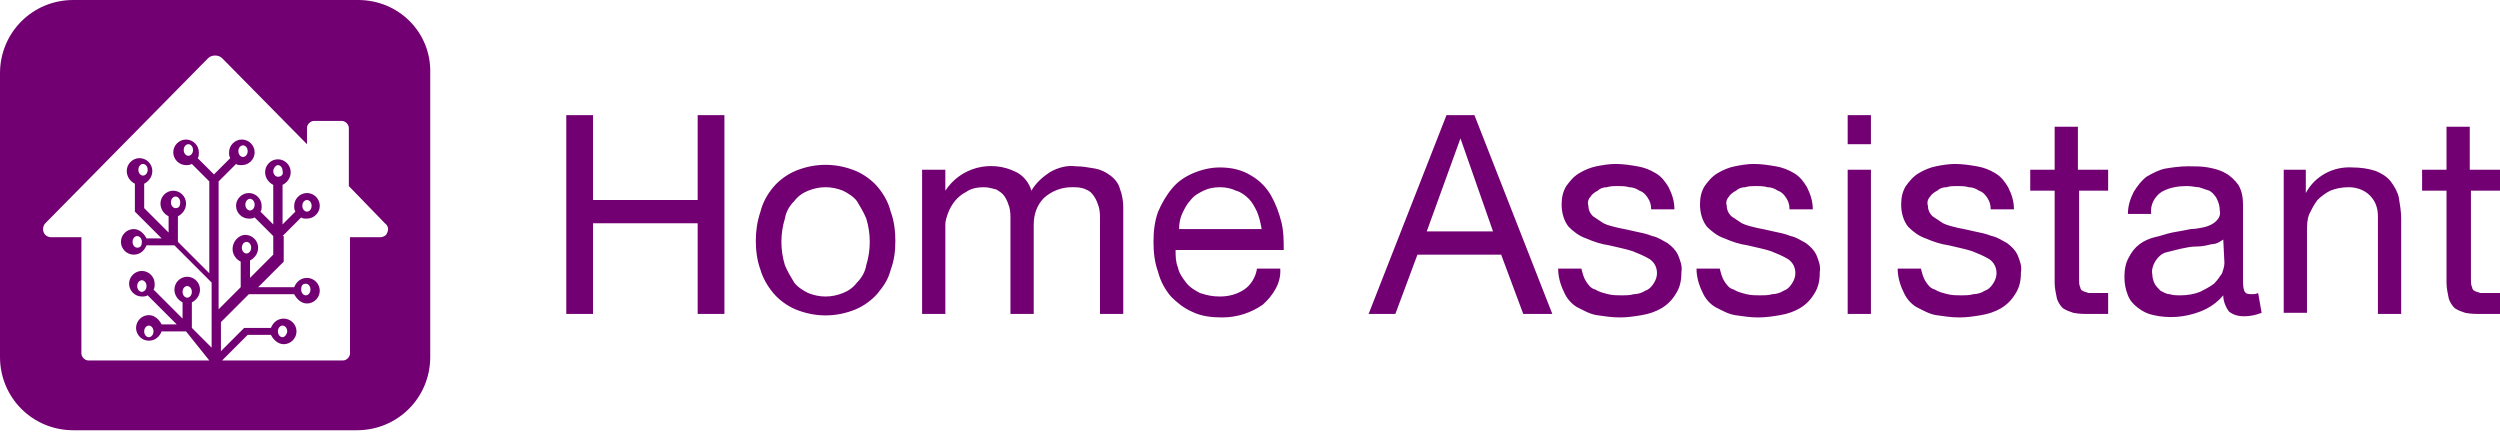
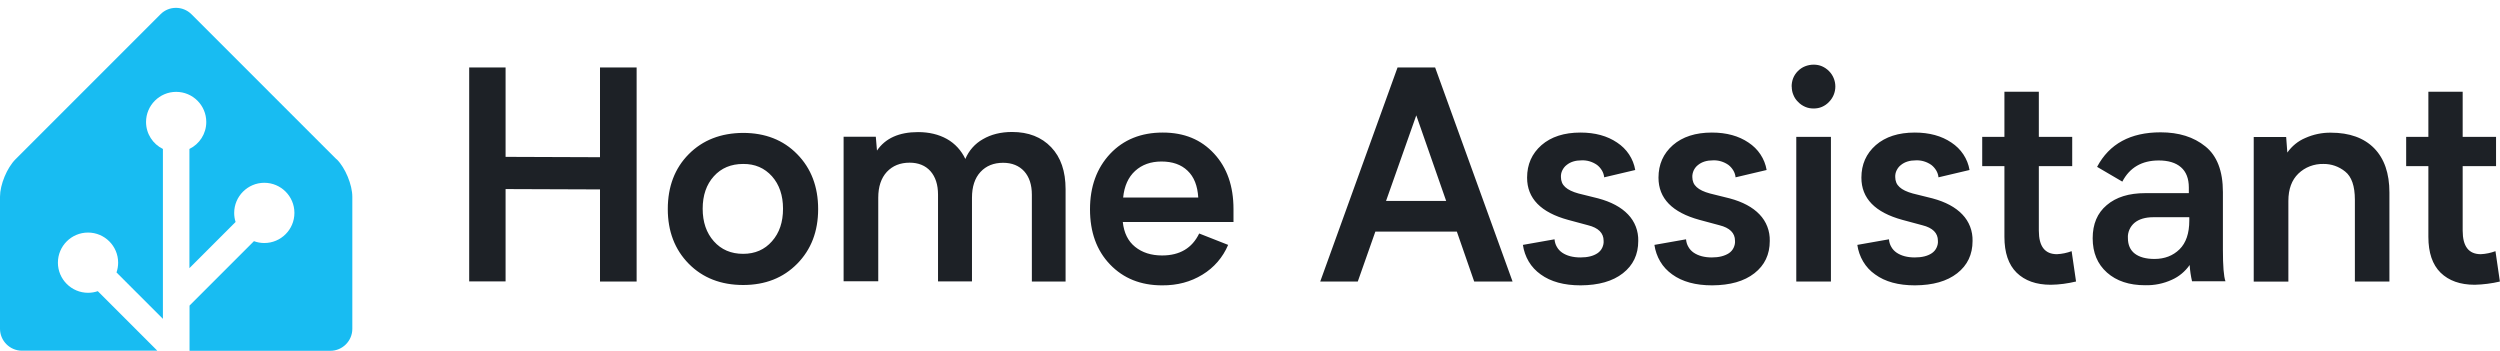
- <svg xmlns="http://www.w3.org/2000/svg" xml:space="preserve" viewBox="0 0 215 37.1">
-   <path fill="#720072" fill-rule="evenodd" d="M30.8 0H6.3C2.8 0 0 2.8 0 6.3v24.4C0 34.2 2.8 37 6.3 37h24.4c3.5 0 6.3-2.8 6.3-6.3V6.3c.1-3.5-2.7-6.3-6.2-6.3zm2.4 20.2c-.1.1-.3.2-.5.2h-2.6v10c0 .3-.3.6-.6.6H7.6c-.3 0-.6-.3-.6-.6v-10H4.4c-.4 0-.7-.3-.7-.7 0-.2.1-.4.2-.5L17.9 5c.3-.3.9-.3 1.2 0l7.3 7.4V11c0-.3.3-.6.6-.6h2.4c.3 0 .6.3.6.6v5l3.1 3.2c.4.3.3.7.1 1zm-8.9.1 1.6-1.6c.1.1.3.1.5.1.6 0 1.1-.5 1.1-1.1 0-.6-.5-1.1-1.1-1.1s-1.1.5-1.1 1.1c0 .2 0 .3.1.5l-1.1 1.1v-3.4c.4-.2.7-.6.7-1.1 0-.6-.5-1.1-1.1-1.1s-1.1.5-1.1 1.1c0 .5.3.9.7 1.1v3.4l-1.1-1.1c.1-.1.1-.3.1-.5 0-.6-.5-1.1-1.1-1.1-.6 0-1.1.5-1.1 1.1 0 .6.5 1.1 1.1 1.1.2 0 .3 0 .5-.1l1.6 1.6v1.6l-2 2v-1.5c.4-.2.7-.6.7-1.1 0-.6-.5-1.1-1.1-1.1s-1.1.6-1.1 1.2c0 .5.3.9.7 1.1v2.2l-1.9 1.9v-11l1.5-1.5c.1.1.3.1.5.1.6 0 1.1-.5 1.1-1.1 0-.6-.5-1.1-1.1-1.1s-1.1.5-1.1 1.1c0 .2 0 .3.1.5L18.4 15 17 13.6c.1-.1.1-.3.1-.5 0-.6-.5-1.1-1.1-1.1-.6 0-1.1.5-1.1 1.1 0 .6.5 1.1 1.1 1.1.2 0 .3 0 .5-.1l1.5 1.5v7.9l-2.7-2.7v-2.2c.4-.2.7-.6.7-1.1 0-.6-.5-1.1-1.1-1.1-.6 0-1.1.5-1.1 1.1 0 .5.3.9.7 1.1V20l-2.1-2.1v-2.1c.4-.2.7-.6.7-1.1 0-.6-.5-1.1-1.1-1.1-.6 0-1.1.5-1.1 1.1 0 .5.3.9.7 1.1v2.4l2.3 2.3h-1.3c-.2-.4-.6-.8-1.1-.8-.6 0-1.1.5-1.1 1.1 0 .6.5 1.1 1.1 1.1.5 0 .9-.3 1.1-.8H15l3.2 3.2v5.6l-1.7-1.7V26c.4-.2.7-.6.7-1.1 0-.6-.5-1.1-1.1-1.1-.6 0-1.1.5-1.1 1.1 0 .5.3.9.7 1.1v1.4l-2.5-2.5c.1-.1.1-.3.1-.5 0-.6-.5-1.1-1.1-1.1s-1.1.5-1.1 1.1.5 1.1 1.1 1.1c.2 0 .3 0 .5-.1l2.5 2.5h-1.3c-.2-.4-.6-.8-1.1-.8-.6 0-1.1.5-1.1 1.1s.5 1.1 1.1 1.1c.5 0 .9-.3 1.1-.8H16l2 2.5h1.1l2.2-2.2h2c.2.4.6.8 1.1.8.6 0 1.1-.5 1.1-1.1 0-.6-.5-1.1-1.1-1.1-.5 0-.9.3-1.1.8H21l-2 2v-2.5l2.4-2.4h3.9c.2.4.6.8 1.1.8.6 0 1.1-.5 1.1-1.1s-.5-1.1-1.1-1.1c-.5 0-.9.3-1.1.8h-3.1l2.2-2.2v-2.2zm2.1-3.1c.2 0 .4.2.4.5s-.2.5-.4.5-.4-.2-.4-.5.2-.5.4-.5zm-4.9.9c-.2 0-.4-.2-.4-.5s.2-.5.4-.5.4.2.4.5-.2.5-.4.5zm-.6-5.6c.2 0 .4.2.4.5s-.2.5-.4.5-.4-.2-.4-.5.2-.5.4-.5zm-4.7.9c-.2 0-.4-.2-.4-.5s.2-.5.4-.5.4.2.4.5-.2.5-.4.5zm-3.9 1.7c-.2 0-.4-.2-.4-.5s.2-.5.4-.5.4.2.4.5-.2.5-.4.5zm-.5 6.2c-.2 0-.4-.2-.4-.5s.2-.5.4-.5.4.2.4.5-.1.5-.4.5zm3.3-3.4c-.2 0-.4-.2-.4-.5s.2-.5.4-.5.4.2.4.5-.1.5-.4.5zm-2.9 7.2c-.2 0-.4-.2-.4-.5s.2-.5.4-.5.4.2.4.5-.2.5-.4.5zm.6 3.9c-.2 0-.4-.2-.4-.5s.2-.5.4-.5.4.2.4.5-.2.5-.4.5zm3.3-3.4c-.2 0-.4-.2-.4-.5s.2-.5.4-.5.4.2.4.5-.2.5-.4.5zm8.2 2.4c.2 0 .4.2.4.5 0 .2-.2.5-.4.5s-.4-.2-.4-.5.2-.5.4-.5zm-3.1-6.2c-.2 0-.4-.2-.4-.5s.2-.5.4-.5.4.2.4.5-.2.5-.4.5zm5.1 2.6c.2 0 .4.2.4.5s-.2.5-.4.5-.4-.2-.4-.5.1-.5.4-.5zm-2.4-9.2c-.2 0-.4-.2-.4-.5 0-.2.2-.5.4-.5s.4.2.4.5c.1.3-.1.5-.4.5zM51 9.9v7.3h9V9.9h2.3V27H60v-7.8h-9V27h-2.3V9.9H51zm14.4 8.3c.2-.8.6-1.5 1.1-2.1.5-.6 1.2-1.1 1.9-1.4 1.7-.7 3.5-.7 5.2 0 .7.3 1.4.8 1.9 1.4.5.6.9 1.3 1.1 2.1.3.8.4 1.7.4 2.5 0 .9-.1 1.7-.4 2.5-.2.8-.6 1.4-1.1 2-.5.6-1.2 1.1-1.9 1.4-1.7.7-3.5.7-5.2 0-.7-.3-1.4-.8-1.9-1.4-.5-.6-.9-1.3-1.1-2-.3-.8-.4-1.7-.4-2.5s.1-1.6.4-2.5zm2.1 4.6c.2.5.5 1 .8 1.5.3.4.8.7 1.2.9 1 .4 2 .4 3 0 .5-.2.9-.5 1.2-.9.4-.4.7-.9.8-1.5.4-1.3.4-2.7 0-4-.2-.5-.5-1-.8-1.5-.3-.4-.8-.7-1.2-.9-1-.4-2-.4-3 0-.5.2-.9.5-1.2.9-.4.4-.7.9-.8 1.5-.4 1.3-.4 2.7 0 4zm13.8-8.2v1.8c1.3-2 3.9-2.7 6.1-1.6.6.3 1.1.9 1.3 1.6.4-.7 1-1.2 1.6-1.6.7-.4 1.5-.6 2.2-.5.6 0 1.1.1 1.7.2.5.1.9.3 1.3.6s.7.7.8 1.1c.2.5.3 1.1.3 1.6V27h-2v-8.1c0-.4 0-.7-.1-1.1-.1-.3-.2-.6-.4-.9-.2-.3-.4-.5-.7-.6-.4-.2-.8-.2-1.2-.2-.9 0-1.7.3-2.4.9-.6.6-.9 1.4-.9 2.3V27h-2v-8.1c0-.4 0-.7-.1-1.1-.1-.3-.2-.6-.4-.9-.2-.3-.4-.4-.7-.6-.4-.1-.7-.2-1.1-.2-.5 0-1.1.1-1.5.4-.8.4-1.3 1.1-1.6 1.9-.1.3-.2.6-.2.9V27h-2V14.6h2zm27.3 11.6c-1 .7-2.2 1.1-3.5 1.1-.9 0-1.8-.1-2.6-.5-.7-.3-1.3-.8-1.8-1.3-.5-.6-.9-1.3-1.1-2.1-.3-.8-.4-1.7-.4-2.6 0-.9.1-1.8.4-2.6.3-.7.7-1.4 1.2-2 .5-.6 1.1-1 1.8-1.3.7-.3 1.5-.5 2.3-.5 1 0 1.9.2 2.7.7.7.4 1.3 1 1.7 1.7.4.7.7 1.5.9 2.3.2.8.2 1.6.2 2.4h-9.3c0 .5 0 1 .2 1.5.1.5.4.9.7 1.3.3.4.8.7 1.2.9.6.2 1.1.3 1.7.3.8 0 1.5-.2 2.1-.6.6-.4 1-1.1 1.1-1.8h2c.1 1.2-.6 2.3-1.5 3.1zm-.5-8c-.2-.4-.4-.8-.7-1.1-.3-.3-.7-.6-1.1-.7-.4-.2-.9-.3-1.4-.3-.5 0-1 .1-1.4.3-.4.2-.8.4-1.1.8-.3.3-.5.7-.7 1.1-.2.4-.3.9-.3 1.4h7.1c-.1-.6-.2-1-.4-1.5zm18.7-8.3 6.7 17.1H131l-1.9-5.1h-7.2L120 27h-2.3l6.7-17.1h2.4zm1.6 10-2.8-8-2.9 8h5.7zm8 4.3c.2.3.4.6.8.7.3.2.7.3 1.1.4.4.1.8.1 1.2.1.3 0 .7 0 1-.1.3 0 .7-.1 1-.3.3-.1.5-.3.7-.6.2-.3.3-.6.3-.9 0-.5-.2-.9-.6-1.2-.5-.3-1-.5-1.5-.7-.6-.2-1.2-.3-2-.5-.7-.1-1.3-.3-2-.6-.6-.2-1.1-.6-1.5-1-.4-.5-.6-1.2-.6-1.9 0-.6.1-1.1.4-1.6.3-.4.6-.8 1.1-1.1.5-.3 1-.5 1.5-.6.5-.1 1.1-.2 1.6-.2.7 0 1.3.1 1.9.2.6.1 1.1.3 1.6.6s.8.7 1.1 1.2c.3.6.5 1.2.5 1.9h-2c0-.4-.1-.7-.3-1-.2-.3-.4-.5-.7-.6-.3-.2-.6-.3-.9-.3-.3-.1-.7-.1-1-.1-.3 0-.6 0-.9.1-.3 0-.6.1-.8.3-.2.1-.5.3-.6.5-.2.2-.3.5-.2.8 0 .3.1.6.4.9l.9.6c.4.2.9.3 1.3.4.5.1 1 .2 1.4.3.5.1 1 .2 1.5.4.5.1.9.4 1.3.6.4.3.7.6.9 1 .2.5.4 1 .3 1.5 0 .7-.1 1.3-.5 1.9-.3.5-.7.9-1.2 1.2-.5.3-1.1.5-1.7.6-.6.1-1.2.2-1.9.2s-1.3-.1-2-.2c-.6-.1-1.1-.4-1.7-.7-.5-.3-.9-.8-1.1-1.3-.3-.6-.5-1.3-.5-2h2c.1.4.2.8.4 1.1zm11.9 0c.2.3.4.6.8.7.3.2.7.3 1.1.4.4.1.8.1 1.2.1.3 0 .7 0 1-.1.3 0 .7-.1 1-.3.3-.1.5-.3.7-.6.2-.3.3-.6.3-.9 0-.5-.2-.9-.6-1.2-.5-.3-1-.5-1.5-.7-.6-.2-1.2-.3-2-.5-.7-.1-1.3-.3-2-.6-.6-.2-1.1-.6-1.5-1-.4-.5-.6-1.2-.6-1.9 0-.6.1-1.1.4-1.6.3-.4.6-.8 1.1-1.1.5-.3 1-.5 1.5-.6.5-.1 1.1-.2 1.6-.2.7 0 1.3.1 1.9.2.6.1 1.1.3 1.6.6s.8.7 1.1 1.2c.3.6.5 1.2.5 1.9h-2c0-.4-.1-.7-.3-1-.2-.3-.4-.5-.7-.6-.3-.2-.6-.3-.9-.3-.3-.1-.7-.1-1-.1-.3 0-.6 0-.9.1-.3 0-.6.1-.8.3-.2.1-.5.3-.6.5-.2.2-.3.5-.2.8 0 .3.1.6.4.9l.9.6c.4.2.9.3 1.3.4.5.1 1 .2 1.4.3.5.1 1 .2 1.5.4.5.1.9.4 1.3.6.4.3.7.6.9 1 .2.5.4 1 .3 1.5 0 .7-.1 1.3-.5 1.9-.3.5-.7.9-1.2 1.2-.5.3-1.1.5-1.7.6-.6.1-1.2.2-1.9.2s-1.3-.1-2-.2c-.6-.1-1.1-.4-1.7-.7-.5-.3-.9-.8-1.1-1.3-.3-.6-.5-1.3-.5-2h2c.1.4.2.8.4 1.1zm10.6-11.8V9.9h2v2.5h-2zm2 2.2V27h-2V14.6h2zm4.7 9.6c.2.3.4.6.8.7.3.2.7.3 1.1.4.4.1.8.1 1.2.1.3 0 .7 0 1-.1.3 0 .7-.1 1-.3.3-.1.5-.3.7-.6.2-.3.3-.6.3-.9 0-.5-.2-.9-.6-1.2-.5-.3-1-.5-1.5-.7-.6-.2-1.2-.3-2-.5-.7-.1-1.3-.3-2-.6-.6-.2-1.1-.6-1.5-1-.4-.5-.6-1.2-.6-1.9 0-.6.1-1.1.4-1.6.3-.4.6-.8 1.1-1.1.5-.3 1-.5 1.5-.6.5-.1 1.1-.2 1.6-.2.7 0 1.3.1 1.9.2.6.1 1.1.3 1.6.6s.8.7 1.1 1.2c.3.6.5 1.2.5 1.9h-2c0-.4-.1-.7-.3-1-.2-.3-.4-.5-.7-.6-.3-.2-.6-.3-.9-.3-.3-.1-.7-.1-1-.1-.3 0-.6 0-.9.1-.3 0-.6.1-.8.3-.2.1-.5.3-.6.5-.2.2-.3.5-.2.8 0 .3.1.6.4.9l.9.6c.4.2.9.3 1.3.4.5.1 1 .2 1.4.3.5.1 1 .2 1.5.4.5.1.9.4 1.3.6.4.3.7.6.9 1 .2.5.4 1 .3 1.5 0 .7-.1 1.3-.5 1.9-.3.5-.7.9-1.2 1.2-.5.3-1.1.5-1.7.6-.6.1-1.2.2-1.9.2s-1.3-.1-2-.2c-.6-.1-1.1-.4-1.7-.7-.5-.3-.9-.8-1.1-1.3-.3-.6-.5-1.3-.5-2h2c.1.4.2.8.4 1.1zm15.7-9.6v1.8h-2.5v7.7c0 .2 0 .4.1.6 0 .1.1.3.2.3.1.1.3.1.5.2H181.3V27h-1.6c-.5 0-.9 0-1.4-.1-.3-.1-.6-.2-.9-.4-.2-.2-.4-.5-.5-.8-.1-.5-.2-.9-.2-1.4v-7.9h-2.1v-1.8h2.1v-3.7h2v3.7h2.6zm13.2 12.3c-.5.2-1 .3-1.5.3s-.9-.1-1.3-.4c-.3-.4-.5-.9-.5-1.4-.5.6-1.2 1.1-2 1.4-1.3.5-2.7.6-4 .3-.5-.1-.9-.3-1.3-.6s-.7-.6-.9-1.1c-.2-.5-.3-1-.3-1.6 0-.6.1-1.2.4-1.7.2-.4.5-.8.9-1.1.4-.3.9-.5 1.3-.6.5-.1 1-.3 1.5-.4.6-.1 1.1-.2 1.6-.3.4 0 .9-.1 1.3-.2.3-.1.6-.2.9-.5.2-.2.4-.5.3-.9 0-.4-.1-.7-.3-1.1-.2-.3-.4-.5-.6-.6l-.9-.3c-.3 0-.6-.1-1-.1-.7 0-1.5.1-2.2.5-.6.4-1 1.1-.9 1.9h-2c0-.7.2-1.3.5-1.9.3-.5.7-1 1.1-1.3.5-.3 1.1-.6 1.6-.7.6-.1 1.3-.2 2-.2.6 0 1.1 0 1.7.1.5.1 1 .2 1.5.5.4.2.8.6 1.1 1 .3.5.4 1.1.4 1.7V24c0 .4 0 .7.1 1 .1.2.2.3.6.3.2 0 .4 0 .6-.1l.3 1.7zm-3.3-6.3c-.3.2-.6.4-1 .4-.4.1-.8.2-1.3.2s-.9.1-1.4.2l-1.2.3c-.4.1-.7.4-.9.7-.2.3-.4.8-.3 1.2 0 .3.1.6.2.8.1.2.3.4.5.6.2.1.5.3.8.3.3.1.6.1.9.1.6 0 1.2-.1 1.7-.3.4-.2.8-.4 1.2-.7.3-.3.5-.6.7-.9.1-.3.2-.6.2-.9l-.1-2zm7.1-6v2c.8-1.5 2.4-2.3 4-2.2.7 0 1.4.1 2 .3.5.2 1 .5 1.3.9.3.4.6.9.7 1.4.1.6.2 1.2.2 1.8V27h-2v-8.4c0-.7-.2-1.3-.7-1.8-.5-.5-1.2-.7-1.8-.7-.6 0-1.1.1-1.6.3-.4.2-.8.5-1.1.8-.3.4-.5.8-.7 1.2-.2.5-.2 1-.2 1.5v7h-2V14.6h1.9zm16.7 0v1.8h-2.5v7.7c0 .2 0 .4.1.6 0 .1.1.3.2.3.1.1.3.1.5.2H215V27h-1.6c-.5 0-.9 0-1.4-.1-.3-.1-.6-.2-.9-.4-.2-.2-.4-.5-.5-.8-.1-.5-.2-.9-.2-1.4v-7.9h-2.1v-1.8h2.1v-3.7h2v3.7h2.6z" clip-rule="evenodd" />
+ <svg xmlns="http://www.w3.org/2000/svg" id="Layer_1" version="1.1" viewBox="0 0 215 30.16">
+   <defs>
+     <style>
+       .st0 {
+         fill: #18bcf2;
+       }
+ 
+       .st1 {
+         fill: #1d2126;
+       }
+     </style>
+   </defs>
+   <path class="st0" d="M28.93,13.69L16.47,1.23c-.74-.74-1.94-.74-2.67,0L1.34,13.69c-.74.74-1.34,2.19-1.34,3.23v11.35c0,1.04.85,1.89,1.89,1.89h11.64l-5.12-5.12c-.26.09-.54.14-.84.14-1.42,0-2.59-1.16-2.59-2.59s1.16-2.59,2.59-2.59,2.59,1.16,2.59,2.59c0,.29-.05.58-.14.84l3.99,3.99v-14.61c-.86-.42-1.45-1.3-1.45-2.32,0-1.42,1.16-2.59,2.59-2.59s2.59,1.16,2.59,2.59c0,1.02-.59,1.9-1.45,2.32v10.25l3.97-3.97c-.08-.25-.12-.51-.12-.78,0-1.42,1.16-2.59,2.59-2.59s2.59,1.16,2.59,2.59-1.16,2.59-2.59,2.59c-.32,0-.62-.06-.89-.16l-5.54,5.54v3.89h12.11c1.04,0,1.89-.85,1.89-1.89v-11.35c0-1.04-.6-2.49-1.34-3.23h0Z" />
+   <path class="st1" d="M40.36,5.8h3.12v7.69l8.12.03v-7.72h3.15v18.41h-3.15v-7.92l-8.12-.03v7.94h-3.13V5.8ZM63.91,11.43c1.9,0,3.46.61,4.65,1.83,1.2,1.22,1.8,2.8,1.8,4.72s-.6,3.48-1.8,4.7c-1.2,1.22-2.75,1.83-4.65,1.83s-3.48-.61-4.68-1.83c-1.2-1.22-1.8-2.79-1.8-4.7,0-1.93.6-3.51,1.8-4.72,1.2-1.21,2.76-1.82,4.68-1.83ZM63.91,21.83c1.02,0,1.85-.36,2.48-1.08.64-.72.95-1.65.95-2.8,0-1.15-.32-2.08-.95-2.79-.64-.71-1.46-1.07-2.48-1.06-1.04,0-1.88.35-2.52,1.06-.64.71-.96,1.64-.96,2.79,0,1.15.32,2.08.96,2.8.64.72,1.48,1.08,2.52,1.08ZM91.64,16.29v7.92h-2.9v-7.46c0-.86-.22-1.53-.66-2.02-.44-.48-1.05-.73-1.81-.73-.81,0-1.46.26-1.95.79-.49.53-.73,1.27-.73,2.22v7.19h-2.92v-7.46c0-.86-.22-1.53-.65-2.02-.43-.48-1.03-.73-1.79-.73-.81,0-1.46.26-1.96.79-.49.53-.74,1.27-.74,2.22v7.19h-2.98v-12.43h2.77l.1,1.19c.72-1.06,1.9-1.59,3.53-1.59.95,0,1.78.2,2.48.59.7.39,1.25,1,1.59,1.72.3-.72.83-1.32,1.51-1.7.7-.41,1.54-.62,2.51-.62,1.41,0,2.53.44,3.36,1.31.83.87,1.24,2.07,1.24,3.61ZM106.09,19.09h-9.53c.1.94.45,1.65,1.06,2.14.61.49,1.38.74,2.32.74,1.52,0,2.58-.63,3.19-1.89l2.49.98c-.45,1.07-1.22,1.96-2.21,2.56-1.01.62-2.16.93-3.47.92-1.84,0-3.33-.6-4.48-1.8-1.15-1.2-1.72-2.78-1.72-4.74,0-1.95.58-3.54,1.73-4.77,1.15-1.22,2.66-1.83,4.52-1.83s3.3.6,4.42,1.81c1.12,1.21,1.67,2.8,1.67,4.77v1.1ZM96.6,16.99h6.45c-.06-1.01-.36-1.78-.92-2.31-.55-.53-1.3-.79-2.24-.79-.92,0-1.68.27-2.27.81-.59.54-.93,1.3-1.03,2.29ZM125.29,19.92h-7.01l-1.51,4.29h-3.23l6.65-18.41h3.23l6.66,18.41h-3.3l-1.49-4.29ZM124.37,17.28l-2.57-7.36-2.6,7.36h5.17ZM135.92,22.14c.62,0,1.1-.12,1.46-.36.18-.12.32-.28.41-.47.09-.19.14-.4.12-.61,0-.66-.45-1.11-1.34-1.33l-1.71-.46c-2.35-.64-3.53-1.85-3.53-3.63,0-1.14.41-2.07,1.24-2.8.83-.72,1.95-1.08,3.35-1.08,1.26,0,2.31.29,3.15.86.41.27.76.61,1.03,1.02.27.41.45.86.53,1.34l-2.67.63c-.02-.21-.09-.42-.2-.6-.11-.18-.25-.34-.42-.47-.39-.27-.85-.41-1.32-.39-.53,0-.96.13-1.29.4-.16.12-.28.28-.37.46-.09.18-.13.38-.12.58,0,.16.03.32.09.47.06.15.16.28.28.39.25.23.63.41,1.14.55l1.69.42c1.12.3,1.98.76,2.57,1.38.29.3.52.66.67,1.05.15.39.22.81.21,1.23,0,1.17-.44,2.09-1.32,2.78-.88.69-2.09,1.03-3.63,1.04-1.43,0-2.57-.31-3.44-.94-.42-.3-.77-.67-1.03-1.11-.26-.44-.43-.93-.5-1.43l2.72-.48c.02.23.08.45.2.65.11.2.27.37.46.5.4.27.92.41,1.57.41ZM147.22,22.14c.62,0,1.1-.13,1.46-.36.18-.12.32-.28.41-.47.09-.19.14-.4.12-.61,0-.66-.45-1.11-1.34-1.33l-1.71-.46c-2.35-.64-3.53-1.85-3.53-3.63,0-1.14.41-2.07,1.24-2.8.83-.72,1.95-1.08,3.35-1.08,1.26,0,2.31.29,3.15.86.41.27.76.61,1.03,1.02.27.41.45.86.53,1.34l-2.67.63c-.02-.21-.09-.42-.2-.6-.11-.18-.25-.34-.42-.47-.39-.27-.85-.41-1.32-.39-.53,0-.96.13-1.29.4-.16.12-.28.28-.37.46-.08.18-.13.38-.12.58,0,.16.03.32.09.47.06.15.16.28.28.39.25.23.63.41,1.15.55l1.69.42c1.12.3,1.98.76,2.57,1.38.29.3.52.66.67,1.05.15.39.22.81.21,1.23,0,1.17-.44,2.09-1.32,2.78-.88.69-2.09,1.03-3.63,1.04-1.43,0-2.57-.31-3.44-.94-.42-.3-.77-.67-1.03-1.11-.26-.44-.43-.93-.5-1.43l2.72-.48c.02.23.08.45.2.65.11.2.27.37.46.5.4.27.92.41,1.56.41ZM154.08,7.46c0-.25.04-.5.13-.73.09-.23.23-.44.41-.62.18-.18.39-.32.62-.41.23-.09.48-.14.73-.14.25,0,.49.04.72.14.23.1.43.24.6.41.35.35.55.83.55,1.33s-.2.98-.55,1.33c-.17.18-.37.32-.6.42-.23.1-.47.14-.72.14-.25,0-.49-.04-.72-.14-.23-.1-.44-.24-.61-.42-.18-.17-.32-.38-.41-.61-.1-.23-.14-.47-.14-.72ZM157.46,11.77v12.44h-2.98v-12.44h2.98ZM164.67,22.14c.62,0,1.1-.12,1.46-.36.18-.12.32-.28.41-.47.09-.19.14-.4.12-.61,0-.66-.45-1.11-1.34-1.33l-1.71-.46c-2.35-.64-3.53-1.85-3.53-3.63,0-1.14.41-2.07,1.24-2.8.83-.72,1.95-1.08,3.35-1.08,1.26,0,2.31.29,3.15.86.41.27.76.61,1.03,1.02.27.41.45.86.53,1.34l-2.67.63c-.02-.21-.09-.42-.2-.6-.11-.18-.25-.34-.42-.47-.39-.27-.85-.41-1.32-.39-.53,0-.96.13-1.29.4-.16.12-.28.28-.37.46-.09.18-.13.38-.12.58,0,.16.03.32.09.47.06.15.16.28.28.39.25.23.63.41,1.14.55l1.69.42c1.12.3,1.98.76,2.57,1.38.29.3.52.66.67,1.05.15.39.22.81.21,1.23,0,1.17-.44,2.09-1.32,2.78-.88.69-2.09,1.03-3.63,1.04-1.43,0-2.57-.31-3.43-.94-.42-.29-.77-.67-1.03-1.11-.26-.44-.43-.93-.5-1.43l2.72-.48c.02.23.08.45.2.65.11.2.27.37.46.5.4.27.92.41,1.56.41ZM178.54,24.21c-.71.17-1.44.27-2.17.28-1.26,0-2.23-.35-2.94-1.04-.7-.69-1.05-1.72-1.05-3.08v-6.08h-1.91v-2.52h1.91v-3.88h2.96v3.88h2.87v2.52h-2.87v5.55c0,1.35.52,2.02,1.56,2.02.43-.02.86-.11,1.26-.26l.38,2.61ZM188.52,24.21c-.11-.47-.18-.94-.21-1.42-.39.56-.92,1-1.53,1.27-.72.33-1.5.49-2.3.47-1.36,0-2.46-.36-3.28-1.09-.82-.73-1.23-1.71-1.23-2.95,0-1.22.4-2.17,1.21-2.85.81-.69,1.91-1.03,3.32-1.03h3.74v-.48c0-.78-.23-1.36-.68-1.75s-1.09-.58-1.91-.58c-1.45,0-2.5.61-3.13,1.82l-2.17-1.27c1.05-1.98,2.87-2.97,5.46-2.97,1.57,0,2.85.4,3.85,1.21,1,.8,1.51,2.11,1.51,3.93v4.95c0,1.4.07,2.31.22,2.72h-2.87ZM188.27,18.68h-3.07c-.7,0-1.24.16-1.63.48-.19.16-.34.36-.44.59-.1.23-.15.48-.13.73,0,.58.2,1.03.59,1.33.39.3.96.46,1.69.46.88,0,1.6-.28,2.16-.83.56-.55.84-1.38.84-2.47v-.28ZM205.49,16.54v7.67h-2.97v-7.03c0-1.18-.28-1.99-.84-2.43-.53-.43-1.19-.66-1.87-.65-.4-.01-.79.06-1.16.2-.37.14-.71.36-.99.63-.57.55-.86,1.33-.86,2.35v6.94h-2.98v-12.44h2.79l.1,1.34c.39-.55.92-.99,1.54-1.25.69-.31,1.45-.47,2.2-.46,1.61,0,2.85.45,3.73,1.34.87.89,1.31,2.16,1.31,3.8ZM215,24.21c-.71.17-1.44.26-2.17.28-1.26,0-2.23-.35-2.94-1.04-.7-.69-1.05-1.72-1.05-3.08v-6.08h-1.91v-2.52h1.91v-3.88h2.95v3.88h2.87v2.52h-2.87v5.55c0,1.35.52,2.02,1.56,2.02.43-.02.86-.11,1.26-.26l.38,2.61Z" />
</svg>
